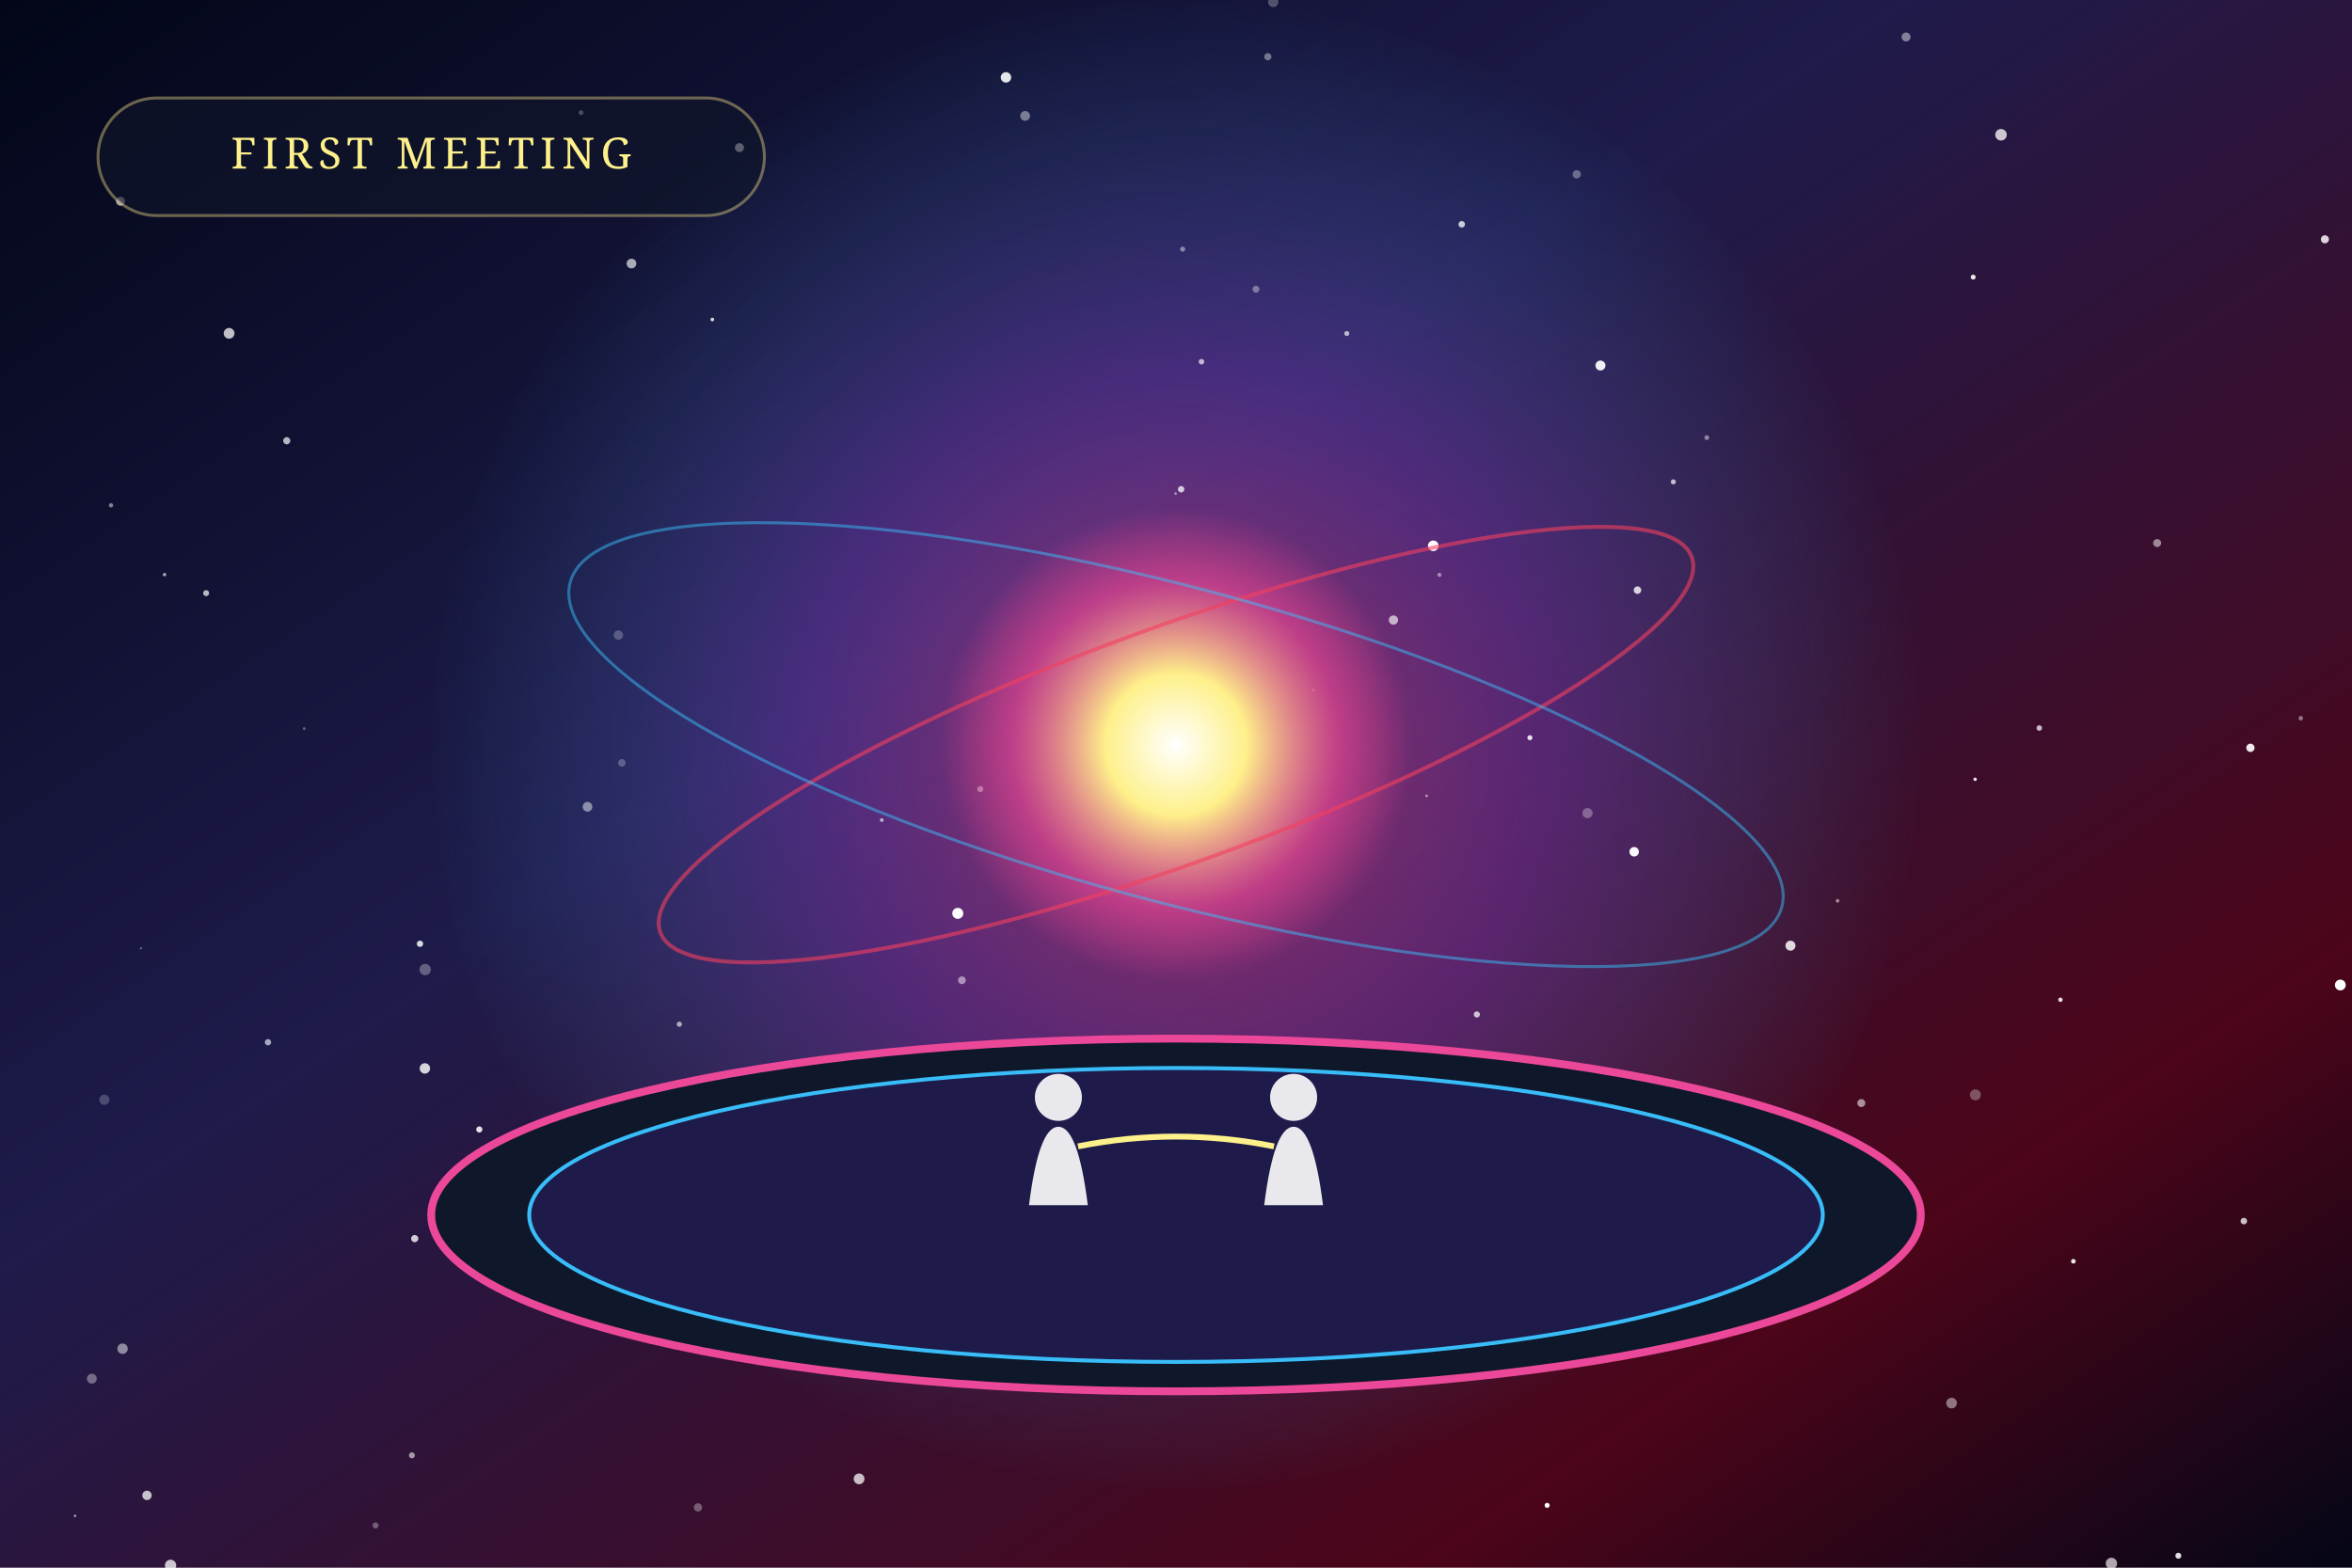
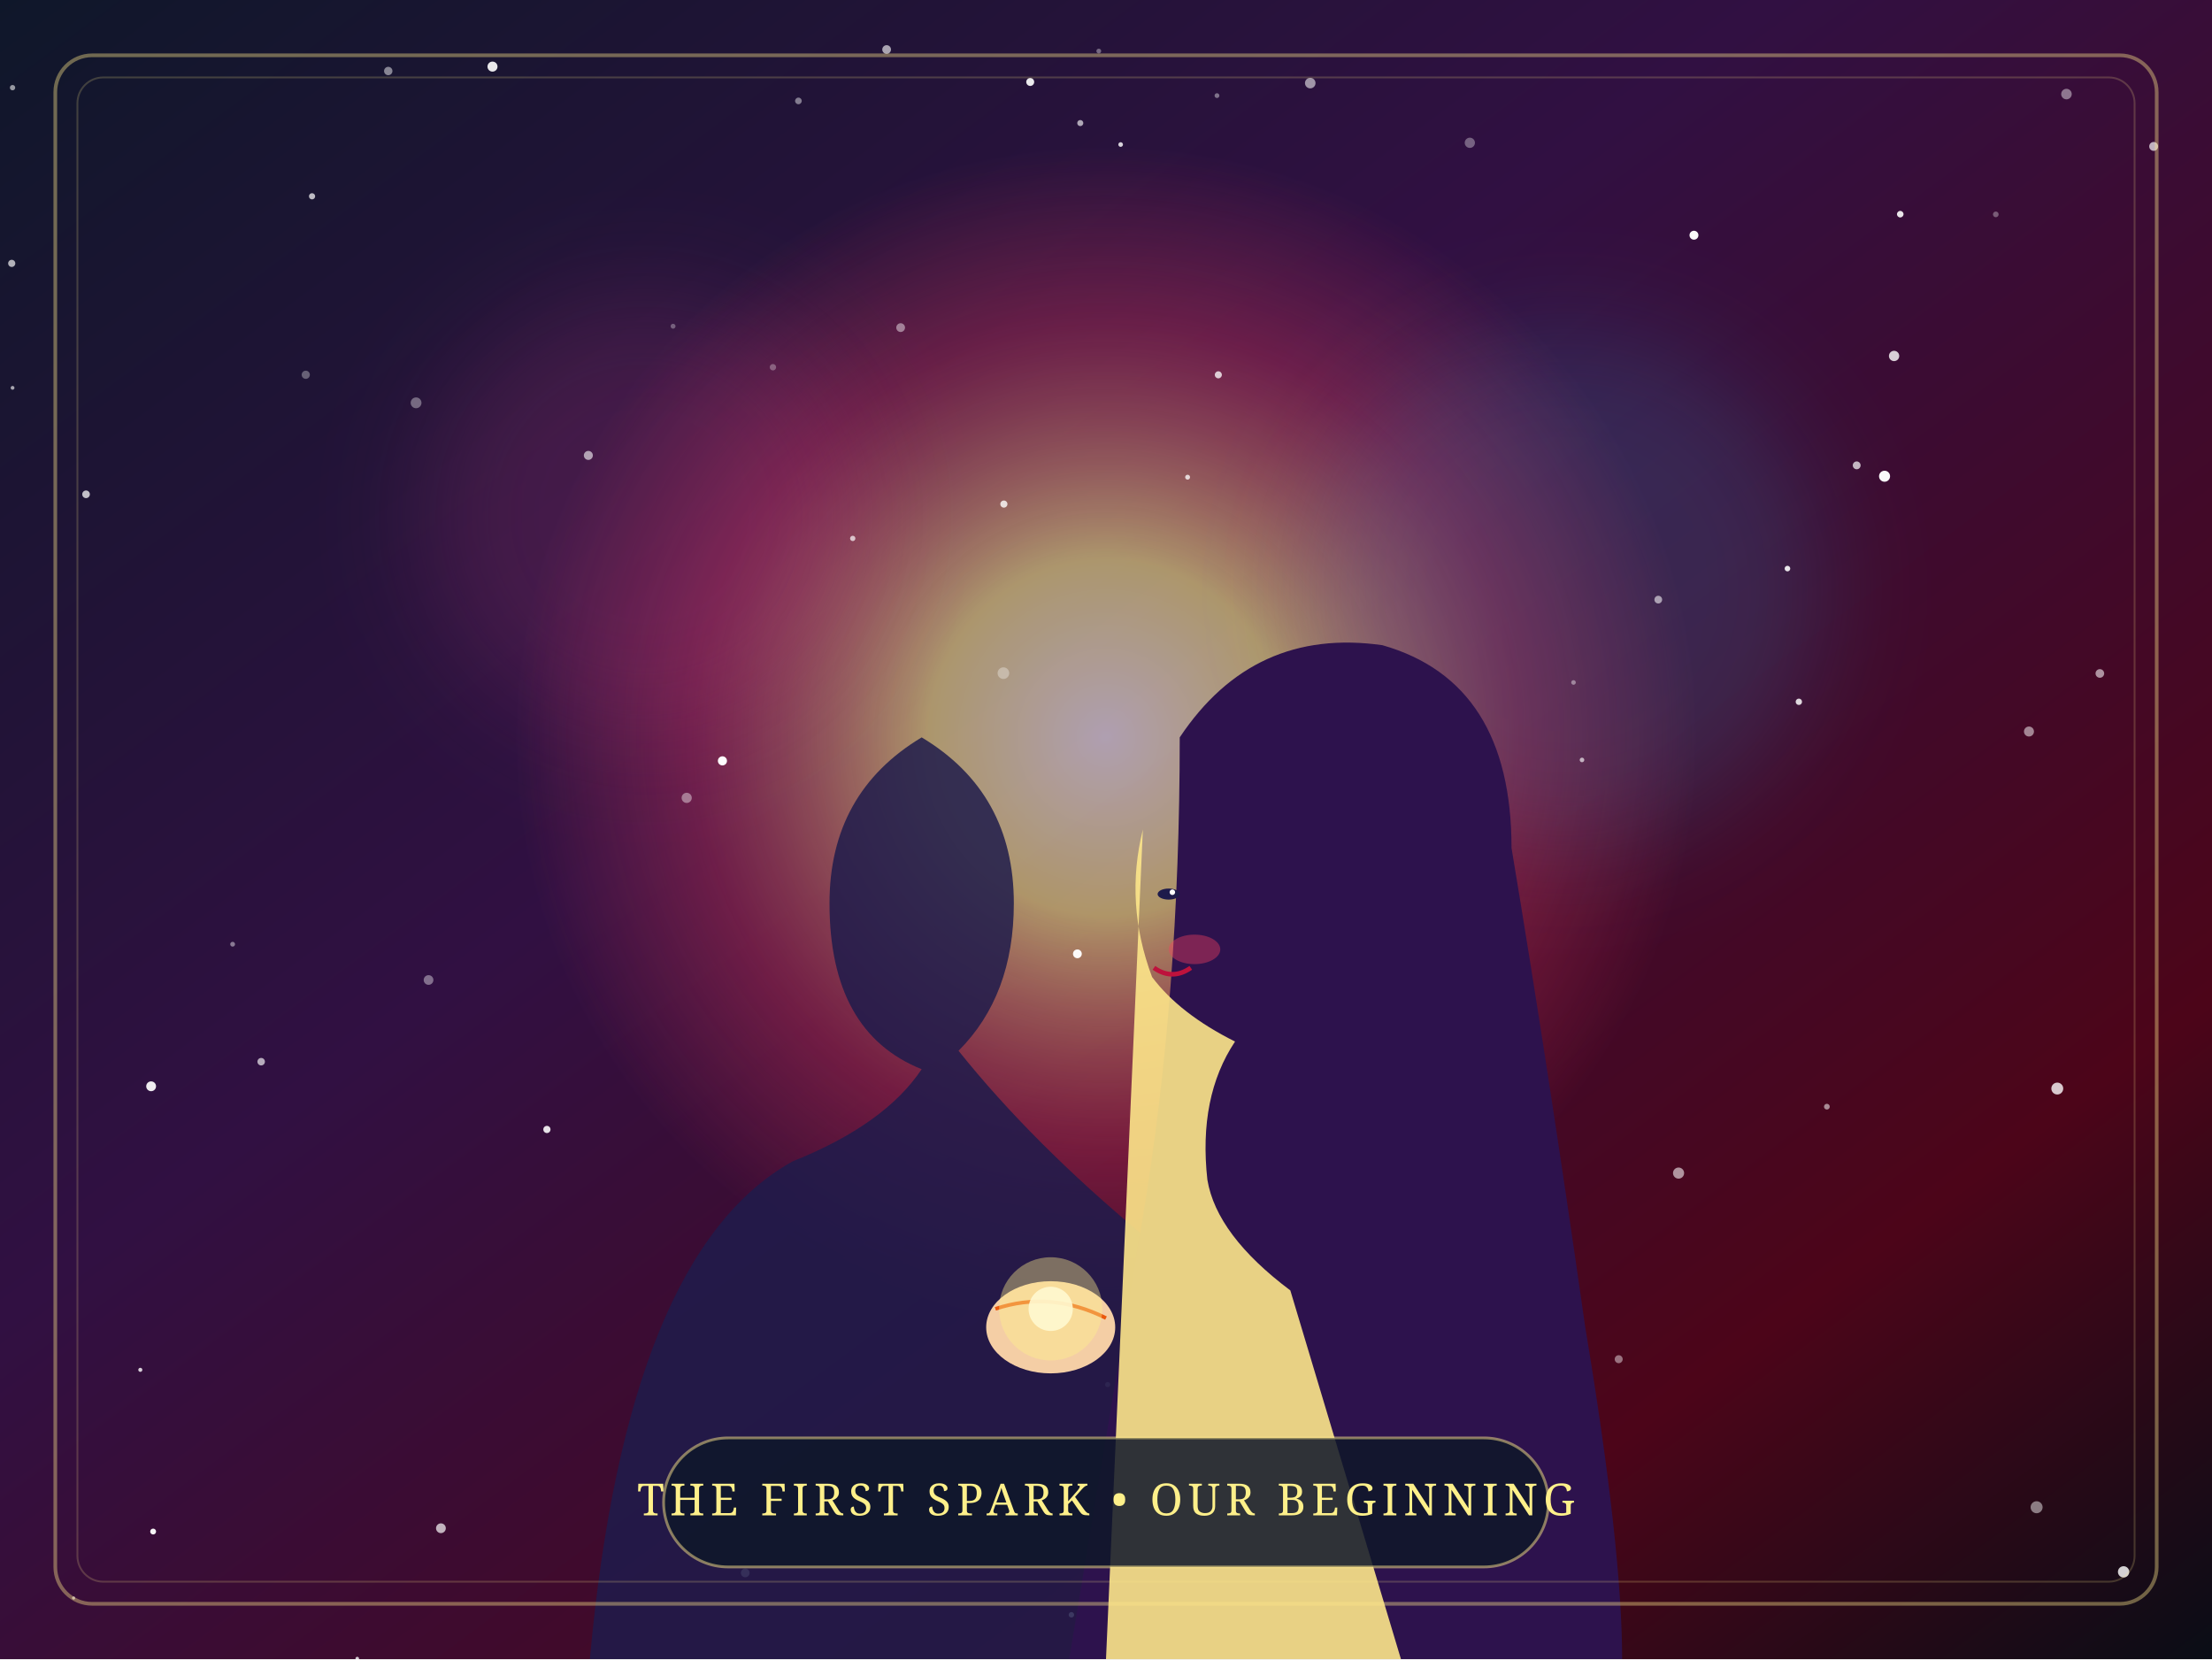
- <svg xmlns="http://www.w3.org/2000/svg" viewBox="0 0 1200 800" width="1200" height="800">
+ <svg xmlns="http://www.w3.org/2000/svg" viewBox="0 0 1200 900" width="1200" height="900">
  <defs>
-     <linearGradient id="cosmosBg" x1="0" y1="0" x2="1" y2="1">
-       <stop offset="0%" stop-color="#020617" />
-       <stop offset="40%" stop-color="#1e1b4b" />
+     <linearGradient id="bgGrad1" x1="0" y1="0" x2="1" y2="1">
+       <stop offset="0%" stop-color="#0f172a" />
+       <stop offset="40%" stop-color="#311042" />
      <stop offset="80%" stop-color="#4c0519" />
-       <stop offset="100%" stop-color="#020617" />
+       <stop offset="100%" stop-color="#090d16" />
    </linearGradient>
-     <radialGradient id="nebulaGlow" cx="50%" cy="50%" r="50%">
-       <stop offset="0%" stop-color="#f43f5e" stop-opacity="0.6" />
-       <stop offset="50%" stop-color="#a855f7" stop-opacity="0.3" />
-       <stop offset="100%" stop-color="#38bdf8" stop-opacity="0" />
+     <radialGradient id="faceGlow1" cx="50%" cy="45%" r="40%">
+       <stop offset="0%" stop-color="#fed7aa" stop-opacity="0.9" />
+       <stop offset="70%" stop-color="#fb923c" stop-opacity="0.3" />
+       <stop offset="100%" stop-color="#fb923c" stop-opacity="0" />
    </radialGradient>
-     <radialGradient id="celestialSpark" cx="50%" cy="50%" r="50%">
+     <radialGradient id="starlight1" cx="50%" cy="50%" r="50%">
      <stop offset="0%" stop-color="#ffffff" />
      <stop offset="30%" stop-color="#fef08a" />
-       <stop offset="70%" stop-color="#ec4899" stop-opacity="0.6" />
-       <stop offset="100%" stop-color="#ec4899" stop-opacity="0" />
+       <stop offset="70%" stop-color="#f43f5e" stop-opacity="0.5" />
+       <stop offset="100%" stop-color="#f43f5e" stop-opacity="0" />
    </radialGradient>
  </defs>
-   <rect width="1200" height="800" fill="url(#cosmosBg)" />
-   <circle cx="600" cy="380" r="380" fill="url(#nebulaGlow)" />
-   <circle cx="315.514" cy="324.092" r="2.391" fill="#fff" opacity="0.244" />
-   <circle cx="1100.597" cy="277.12" r="2.04" fill="#fff" opacity="0.509" />
-   <circle cx="839.391" cy="597.9" r="1.648" fill="#fff" opacity="0.493" />
-   <circle cx="155.204" cy="371.809" r="0.736" fill="#fff" opacity="0.307" />
-   <circle cx="74.998" cy="763.102" r="2.392" fill="#fff" opacity="0.742" />
-   <circle cx="46.849" cy="703.539" r="2.519" fill="#fff" opacity="0.362" />
-   <circle cx="1051.248" cy="510.182" r="1.132" fill="#fff" opacity="0.86" />
-   <circle cx="61.471" cy="102.699" r="2.293" fill="#fff" opacity="0.59" />
-   <circle cx="646.851" cy="28.947" r="1.846" fill="#fff" opacity="0.392" />
-   <circle cx="363.432" cy="163.041" r="0.942" fill="#fff" opacity="0.809" />
-   <circle cx="995.696" cy="716.009" r="2.728" fill="#fff" opacity="0.447" />
-   <circle cx="599.812" cy="251.879" r="0.653" fill="#fff" opacity="0.525" />
-   <circle cx="753.495" cy="517.679" r="1.57" fill="#fff" opacity="0.727" />
-   <circle cx="299.751" cy="411.714" r="2.477" fill="#fff" opacity="0.476" />
-   <circle cx="828.081" cy="639.765" r="1.928" fill="#fff" opacity="0.531" />
-   <circle cx="488.664" cy="466.085" r="2.809" fill="#fff" opacity="0.988" />
-   <circle cx="116.884" cy="170.109" r="2.753" fill="#fff" opacity="0.731" />
-   <circle cx="853.738" cy="245.895" r="1.286" fill="#fff" opacity="0.698" />
-   <circle cx="216.932" cy="494.762" r="2.903" fill="#fff" opacity="0.306" />
-   <circle cx="346.598" cy="522.669" r="1.335" fill="#fff" opacity="0.615" />
-   <circle cx="899.768" cy="652.535" r="2.689" fill="#fff" opacity="0.649" />
-   <circle cx="146.297" cy="224.904" r="1.82" fill="#fff" opacity="0.692" />
-   <circle cx="38.287" cy="773.572" r="0.589" fill="#fff" opacity="0.69" />
-   <circle cx="613.004" cy="184.589" r="1.424" fill="#fff" opacity="0.664" />
-   <circle cx="1186.172" cy="122.124" r="2.055" fill="#fff" opacity="0.828" />
-   <circle cx="1007.708" cy="397.669" r="0.878" fill="#fff" opacity="0.91" />
-   <circle cx="1148.18" cy="381.615" r="2.116" fill="#fff" opacity="0.915" />
-   <circle cx="216.774" cy="545.217" r="2.656" fill="#fff" opacity="0.813" />
-   <circle cx="602.629" cy="249.658" r="1.637" fill="#fff" opacity="0.747" />
-   <circle cx="449.888" cy="418.48" r="0.962" fill="#fff" opacity="0.627" />
-   <circle cx="500.166" cy="402.666" r="1.575" fill="#fff" opacity="0.441" />
-   <circle cx="731.253" cy="278.529" r="2.708" fill="#fff" opacity="0.981" />
-   <circle cx="71.91" cy="483.915" r="0.556" fill="#fff" opacity="0.355" />
-   <circle cx="1057.843" cy="643.632" r="1.189" fill="#fff" opacity="0.896" />
-   <circle cx="687.141" cy="170.181" r="1.284" fill="#fff" opacity="0.661" />
-   <circle cx="710.94" cy="316.416" r="2.368" fill="#fff" opacity="0.633" />
-   <circle cx="322.181" cy="134.494" r="2.477" fill="#fff" opacity="0.637" />
-   <circle cx="420.832" cy="687.171" r="2.743" fill="#fff" opacity="0.591" />
-   <circle cx="513.254" cy="39.489" r="2.668" fill="#fff" opacity="0.888" />
-   <circle cx="1040.452" cy="371.518" r="1.416" fill="#fff" opacity="0.718" />
-   <circle cx="211.587" cy="632.066" r="1.837" fill="#fff" opacity="0.786" />
-   <circle cx="87.018" cy="798.836" r="2.897" fill="#fff" opacity="0.759" />
-   <circle cx="191.63" cy="778.441" r="1.556" fill="#fff" opacity="0.324" />
-   <circle cx="1111.397" cy="793.897" r="1.53" fill="#fff" opacity="0.869" />
-   <circle cx="1144.819" cy="623.125" r="1.675" fill="#fff" opacity="0.745" />
-   <circle cx="670.105" cy="352.098" r="0.739" fill="#fff" opacity="0.305" />
-   <circle cx="53.264" cy="561.216" r="2.601" fill="#fff" opacity="0.216" />
-   <circle cx="394.321" cy="626.148" r="2.689" fill="#fff" opacity="0.464" />
-   <circle cx="317.28" cy="389.301" r="1.936" fill="#fff" opacity="0.252" />
-   <circle cx="56.654" cy="257.855" r="1.099" fill="#fff" opacity="0.465" />
-   <circle cx="870.808" cy="223.318" r="1.213" fill="#fff" opacity="0.459" />
-   <circle cx="523.03" cy="59.137" r="2.487" fill="#fff" opacity="0.421" />
-   <circle cx="913.501" cy="482.582" r="2.559" fill="#fff" opacity="0.836" />
-   <circle cx="780.564" cy="376.451" r="1.295" fill="#fff" opacity="0.862" />
-   <circle cx="804.451" cy="88.952" r="2.117" fill="#fff" opacity="0.342" />
-   <circle cx="734.418" cy="293.368" r="1.026" fill="#fff" opacity="0.477" />
-   <circle cx="356.113" cy="769.255" r="2.118" fill="#fff" opacity="0.318" />
-   <circle cx="835.452" cy="301.148" r="1.92" fill="#fff" opacity="0.797" />
-   <circle cx="438.308" cy="754.665" r="2.75" fill="#fff" opacity="0.734" />
-   <circle cx="136.728" cy="531.857" r="1.608" fill="#fff" opacity="0.624" />
-   <circle cx="1006.729" cy="141.419" r="1.257" fill="#fff" opacity="0.903" />
-   <circle cx="296.439" cy="57.502" r="1.236" fill="#fff" opacity="0.604" />
-   <circle cx="727.873" cy="406.121" r="0.631" fill="#fff" opacity="0.58" />
-   <circle cx="377.27" cy="75.33" r="2.288" fill="#fff" opacity="0.789" />
-   <circle cx="1077.249" cy="797.832" r="2.904" fill="#fff" opacity="0.653" />
-   <circle cx="949.646" cy="562.907" r="2.027" fill="#fff" opacity="0.55" />
-   <circle cx="809.951" cy="414.945" r="2.603" fill="#fff" opacity="0.303" />
-   <circle cx="244.542" cy="576.378" r="1.57" fill="#fff" opacity="0.876" />
-   <circle cx="62.53" cy="688.26" r="2.662" fill="#fff" opacity="0.489" />
-   <circle cx="640.792" cy="147.608" r="1.774" fill="#fff" opacity="0.37" />
-   <circle cx="649.624" cy="0.987" r="2.64" fill="#fff" opacity="0.264" />
-   <circle cx="603.39" cy="127.141" r="1.3" fill="#fff" opacity="0.435" />
-   <circle cx="937.535" cy="459.686" r="0.936" fill="#fff" opacity="0.511" />
-   <circle cx="833.75" cy="434.656" r="2.418" fill="#fff" opacity="0.968" />
-   <circle cx="481.211" cy="692.087" r="2.527" fill="#fff" opacity="0.921" />
-   <circle cx="210.145" cy="742.67" r="1.518" fill="#fff" opacity="0.572" />
-   <circle cx="1194.044" cy="502.661" r="2.758" fill="#fff" opacity="0.993" />
-   <circle cx="816.559" cy="186.523" r="2.545" fill="#fff" opacity="0.929" />
-   <circle cx="1173.86" cy="366.508" r="1.168" fill="#fff" opacity="0.43" />
-   <circle cx="745.787" cy="114.462" r="1.667" fill="#fff" opacity="0.757" />
-   <circle cx="490.778" cy="500.227" r="1.962" fill="#fff" opacity="0.493" />
-   <circle cx="789.363" cy="768.194" r="1.287" fill="#fff" opacity="0.98" />
-   <circle cx="1020.926" cy="68.772" r="2.944" fill="#fff" opacity="0.76" />
-   <circle cx="214.271" cy="481.617" r="1.631" fill="#fff" opacity="0.828" />
-   <circle cx="1007.848" cy="558.728" r="2.801" fill="#fff" opacity="0.305" />
-   <circle cx="493.497" cy="596.629" r="1.578" fill="#fff" opacity="0.484" />
-   <circle cx="105.177" cy="302.686" r="1.531" fill="#fff" opacity="0.698" />
-   <circle cx="972.492" cy="18.872" r="2.278" fill="#fff" opacity="0.447" />
-   <circle cx="83.94" cy="293.227" r="0.879" fill="#fff" opacity="0.627" />
-   <circle cx="323.95" cy="641.946" r="1.067" fill="#fff" opacity="0.374" />
-   <circle cx="600" cy="380" r="120" fill="url(#celestialSpark)" />
-   <ellipse cx="600" cy="620" rx="380" ry="90" fill="#0f172a" stroke="#ec4899" stroke-width="4" />
-   <ellipse cx="600" cy="620" rx="330" ry="75" fill="#1e1b4b" stroke="#38bdf8" stroke-width="2" />
-   <ellipse cx="600" cy="380" rx="280" ry="60" fill="none" stroke="#f43f5e" stroke-width="2" opacity="0.6" transform="rotate(-20, 600, 380)" />
-   <ellipse cx="600" cy="380" rx="320" ry="80" fill="none" stroke="#38bdf8" stroke-width="1.5" opacity="0.5" transform="rotate(15, 600, 380)" />
-   <ellipse cx="540" cy="560" rx="12" ry="12" fill="#fff" opacity="0.9" />
-   <ellipse cx="660" cy="560" rx="12" ry="12" fill="#fff" opacity="0.9" />
-   <path d="M 525 615 Q 530 575 540 575 Q 550 575 555 615 Z" fill="#fff" opacity="0.9" />
-   <path d="M 645 615 Q 650 575 660 575 Q 670 575 675 615 Z" fill="#fff" opacity="0.9" />
-   <path d="M 550 585 Q 600 575 650 585" stroke="#fef08a" stroke-width="3" fill="none" />
-   <rect x="50" y="50" width="340" height="60" rx="30" fill="rgba(15, 23, 42, 0.6)" stroke="rgba(253, 230, 138, 0.4)" stroke-width="1.5" />
-   <text x="220" y="86" fill="#fef08a" font-family="serif" font-size="22" font-weight="300" text-anchor="middle" letter-spacing="3">FIRST MEETING</text>
+   <rect width="1200" height="900" fill="url(#bgGrad1)" />
+   <circle cx="600" cy="400" r="320" fill="url(#starlight1)" opacity="0.6" />
+   <circle cx="350" cy="280" r="120" fill="#ec4899" opacity="0.15" filter="blur(30px)" />
+   <circle cx="850" cy="320" r="140" fill="#38bdf8" opacity="0.15" filter="blur(30px)" />
+   <circle cx="858.227" cy="412.234" r="1.245" fill="#fff" opacity="0.64" />
+   <circle cx="910.612" cy="636.352" r="3.015" fill="#fff" opacity="0.569" />
+   <circle cx="39.927" cy="866.847" r="0.866" fill="#fff" opacity="0.626" />
+   <circle cx="834.06" cy="855.301" r="1.11" fill="#fff" opacity="0.606" />
+   <circle cx="296.698" cy="612.686" r="1.953" fill="#fff" opacity="0.88" />
+   <circle cx="1168.349" cy="79.421" r="2.414" fill="#fff" opacity="0.682" />
+   <circle cx="969.685" cy="308.435" r="1.521" fill="#fff" opacity="0.888" />
+   <circle cx="1139.161" cy="365.318" r="2.342" fill="#fff" opacity="0.564" />
+   <circle cx="1007.25" cy="252.434" r="2.127" fill="#fff" opacity="0.703" />
+   <circle cx="433.136" cy="54.744" r="1.802" fill="#fff" opacity="0.444" />
+   <circle cx="748.665" cy="861.289" r="2.564" fill="#fff" opacity="0.835" />
+   <circle cx="6.82" cy="210.385" r="1.031" fill="#fff" opacity="0.615" />
+   <circle cx="81.986" cy="589.266" r="2.668" fill="#fff" opacity="0.921" />
+   <circle cx="611.473" cy="863.879" r="2.939" fill="#fff" opacity="0.931" />
+   <circle cx="76.123" cy="743.079" r="1.102" fill="#fff" opacity="0.801" />
+   <circle cx="600.892" cy="751.074" r="1.404" fill="#fff" opacity="0.335" />
+   <circle cx="225.716" cy="218.516" r="2.933" fill="#fff" opacity="0.362" />
+   <circle cx="232.485" cy="531.605" r="2.63" fill="#fff" opacity="0.396" />
+   <circle cx="544.6" cy="273.438" r="1.932" fill="#fff" opacity="0.8" />
+   <circle cx="1030.877" cy="116.18" r="1.777" fill="#fff" opacity="0.894" />
+   <circle cx="596.087" cy="27.698" r="1.295" fill="#fff" opacity="0.365" />
+   <circle cx="710.805" cy="45.076" r="2.864" fill="#fff" opacity="0.553" />
+   <circle cx="319.176" cy="247.041" r="2.446" fill="#fff" opacity="0.591" />
+   <circle cx="46.679" cy="268.137" r="2.077" fill="#fff" opacity="0.727" />
+   <circle cx="372.53" cy="432.811" r="2.763" fill="#fff" opacity="0.411" />
+   <circle cx="6.807" cy="47.547" r="1.451" fill="#fff" opacity="0.556" />
+   <circle cx="991.072" cy="600.32" r="1.555" fill="#fff" opacity="0.532" />
+   <circle cx="165.879" cy="203.296" r="2.219" fill="#fff" opacity="0.322" />
+   <circle cx="544.342" cy="365.158" r="3.156" fill="#fff" opacity="0.328" />
+   <circle cx="797.381" cy="77.462" r="2.774" fill="#fff" opacity="0.34" />
+   <circle cx="558.892" cy="44.465" r="2.156" fill="#fff" opacity="0.907" />
+   <circle cx="193.812" cy="899.721" r="0.971" fill="#fff" opacity="0.793" />
+   <circle cx="1022.362" cy="258.343" r="2.995" fill="#fff" opacity="0.973" />
+   <circle cx="83.077" cy="830.797" r="1.598" fill="#fff" opacity="0.953" />
+   <circle cx="6.363" cy="142.874" r="1.941" fill="#fff" opacity="0.669" />
+   <circle cx="1104.847" cy="817.614" r="3.257" fill="#fff" opacity="0.467" />
+   <circle cx="267.173" cy="36.131" r="2.724" fill="#fff" opacity="0.9" />
+   <circle cx="419.311" cy="199.203" r="1.737" fill="#fff" opacity="0.302" />
+   <circle cx="644.27" cy="258.85" r="1.328" fill="#fff" opacity="0.763" />
+   <circle cx="1027.53" cy="193.097" r="2.797" fill="#fff" opacity="0.797" />
+   <circle cx="607.949" cy="78.406" r="1.262" fill="#fff" opacity="0.809" />
+   <circle cx="918.966" cy="127.597" r="2.421" fill="#fff" opacity="0.976" />
+   <circle cx="975.874" cy="380.697" r="1.729" fill="#fff" opacity="0.835" />
+   <circle cx="1082.71" cy="116.288" r="1.54" fill="#fff" opacity="0.327" />
+   <circle cx="462.603" cy="292.073" r="1.447" fill="#fff" opacity="0.689" />
+   <circle cx="660.203" cy="51.869" r="1.298" fill="#fff" opacity="0.404" />
+   <circle cx="365.137" cy="176.968" r="1.329" fill="#fff" opacity="0.313" />
+   <circle cx="878.138" cy="737.306" r="2.166" fill="#fff" opacity="0.44" />
+   <circle cx="1116.069" cy="590.493" r="3.229" fill="#fff" opacity="0.788" />
+   <circle cx="581.235" cy="875.962" r="1.483" fill="#fff" opacity="0.858" />
+   <circle cx="141.684" cy="575.921" r="2.035" fill="#fff" opacity="0.646" />
+   <circle cx="853.62" cy="370.208" r="1.247" fill="#fff" opacity="0.415" />
+   <circle cx="488.595" cy="177.715" r="2.377" fill="#fff" opacity="0.447" />
+   <circle cx="1121.046" cy="51.032" r="2.859" fill="#fff" opacity="0.437" />
+   <circle cx="480.995" cy="26.863" r="2.364" fill="#fff" opacity="0.615" />
+   <circle cx="660.943" cy="203.322" r="1.919" fill="#fff" opacity="0.758" />
+   <circle cx="210.623" cy="38.525" r="2.276" fill="#fff" opacity="0.48" />
+   <circle cx="584.48" cy="517.413" r="2.39" fill="#fff" opacity="0.962" />
+   <circle cx="680.728" cy="525.302" r="2.636" fill="#fff" opacity="0.987" />
+   <circle cx="1152.036" cy="852.671" r="3.07" fill="#fff" opacity="0.811" />
+   <circle cx="169.285" cy="106.479" r="1.685" fill="#fff" opacity="0.709" />
+   <circle cx="899.612" cy="325.272" r="2.098" fill="#fff" opacity="0.566" />
+   <circle cx="391.915" cy="412.738" r="2.473" fill="#fff" opacity="0.992" />
+   <circle cx="1100.706" cy="396.82" r="2.713" fill="#fff" opacity="0.505" />
+   <circle cx="404.286" cy="853.233" r="2.358" fill="#fff" opacity="0.606" />
+   <circle cx="852.853" cy="719.392" r="2.093" fill="#fff" opacity="0.658" />
+   <circle cx="239.198" cy="829.004" r="2.653" fill="#fff" opacity="0.686" />
+   <circle cx="586.045" cy="66.763" r="1.651" fill="#fff" opacity="0.627" />
+   <circle cx="126.199" cy="512.198" r="1.303" fill="#fff" opacity="0.442" />
+   <circle cx="816.854" cy="741.324" r="1.343" fill="#fff" opacity="0.896" />
+   <path d="M 320 900 Q 340 680 430 630 Q 480 610 500 580 Q 450 560 450 490 Q 450 430 500 400 Q 550 430 550 490 Q 550 540 520 570 Q 560 620 620 670 Q 640 760 660 900 Z" fill="#1e1b4b" opacity="0.85" />
+   <path d="M 640 400 Q 680 340 750 350 Q 820 370 820 460 Q 840 580 860 720 Q 880 840 880 900 L 580 900 Q 600 780 620 660 Q 640 540 640 400 Z" fill="#2d124d" />
+   <path d="M 620 450 Q 610 490 625 530 Q 640 550 670 565 Q 650 595 655 640 Q 660 670 700 700 L 760 900 L 600 900 Z" fill="#fde68a" opacity="0.9" />
+   <ellipse cx="648" cy="515" rx="14" ry="8" fill="#f43f5e" opacity="0.4" />
+   <path d="M 626 525 Q 636 532 646 525" stroke="#be123c" stroke-width="2.5" fill="none" />
+   <ellipse cx="634" cy="485" rx="6" ry="3" fill="#1e1b4b" />
+   <circle cx="636" cy="484" r="1.5" fill="#ffffff" />
+   <ellipse cx="570" cy="720" rx="35" ry="25" fill="#fed7aa" opacity="0.95" />
+   <path d="M 540 710 Q 570 700 600 715" stroke="#ea580c" stroke-width="2" fill="none" />
+   <circle cx="570" cy="710" r="12" fill="#fff" opacity="0.9" />
+   <circle cx="570" cy="710" r="28" fill="#fef08a" opacity="0.4" />
+   <rect x="30" y="30" width="1140" height="840" rx="20" fill="none" stroke="rgba(253, 230, 138, 0.4)" stroke-width="2" />
+   <rect x="42" y="42" width="1116" height="816" rx="14" fill="none" stroke="rgba(253, 230, 138, 0.2)" stroke-width="1" />
+   <rect x="360" y="780" width="480" height="70" rx="35" fill="rgba(15, 23, 42, 0.85)" stroke="rgba(253, 230, 138, 0.5)" stroke-width="1.5" />
+   <text x="600" y="822" fill="#fef08a" font-family="serif" font-size="24" font-weight="300" text-anchor="middle" letter-spacing="3">THE FIRST SPARK • OUR BEGINNING</text>
</svg>
